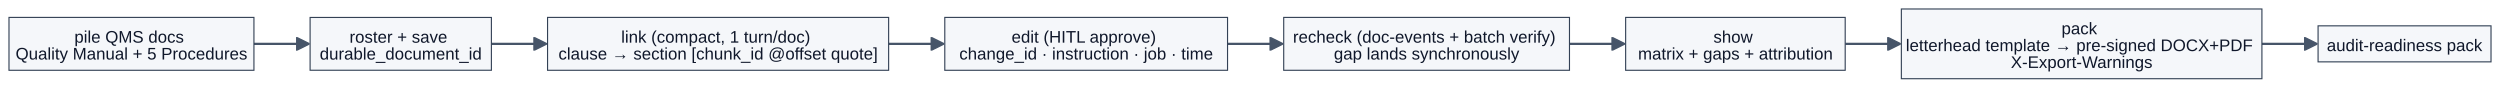
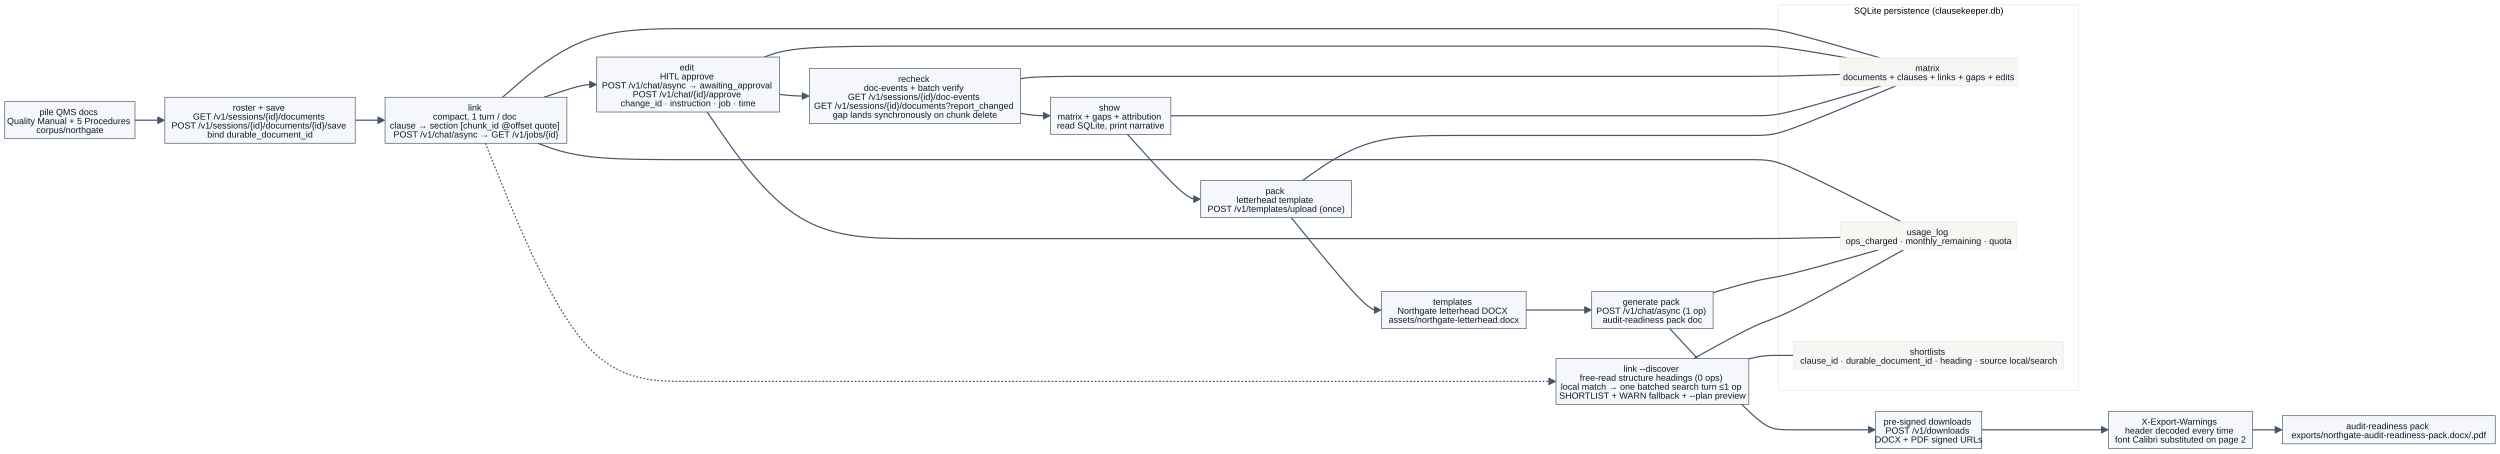
- <svg xmlns="http://www.w3.org/2000/svg" aria-roledescription="flowchart-v2" role="graphics-document document" viewBox="-8 -8 2225.734 78.076" style="max-width: 2225.734px;" width="100%" id="arch">
-   <style>#arch{font-family:"trebuchet ms",verdana,arial,sans-serif;font-size:15px;fill:#0f172a;}#arch .error-icon{fill:hsl(36, 33.333%, 100%);}#arch .error-text{fill:#000000;stroke:#000000;}#arch .edge-thickness-normal{stroke-width:2px;}#arch .edge-thickness-thick{stroke-width:3.5px;}#arch .edge-pattern-solid{stroke-dasharray:0;}#arch .edge-pattern-dashed{stroke-dasharray:3;}#arch .edge-pattern-dotted{stroke-dasharray:2;}#arch .marker{fill:#475569;stroke:#475569;}#arch .marker.cross{stroke:#475569;}#arch svg{font-family:"trebuchet ms",verdana,arial,sans-serif;font-size:15px;}#arch .label{font-family:"trebuchet ms",verdana,arial,sans-serif;color:#0f172a;}#arch .cluster-label text{fill:#000000;}#arch .cluster-label span,#arch p{color:#000000;}#arch .label text,#arch span,#arch p{fill:#0f172a;color:#0f172a;}#arch .node rect,#arch .node circle,#arch .node ellipse,#arch .node polygon,#arch .node path{fill:#f5f7fa;stroke:#334155;stroke-width:1px;}#arch .flowchart-label text{text-anchor:middle;}#arch .node .katex path{fill:#000;stroke:#000;stroke-width:1px;}#arch .node .label{text-align:center;}#arch .node.clickable{cursor:pointer;}#arch .arrowheadPath{fill:#0b0b0b;}#arch .edgePath .path{stroke:#475569;stroke-width:2.0px;}#arch .flowchart-link{stroke:#475569;fill:none;}#arch .edgeLabel{background-color:hsl(96, 33.333%, 97.059%);text-align:center;}#arch .edgeLabel rect{opacity:0.5;background-color:hsl(96, 33.333%, 97.059%);fill:hsl(96, 33.333%, 97.059%);}#arch .labelBkg{background-color:rgba(247, 250, 245, 0.5);}#arch .cluster rect{fill:hsl(36, 33.333%, 100%);stroke:hsl(36, 0%, 90%);stroke-width:1px;}#arch .cluster text{fill:#000000;}#arch .cluster span,#arch p{color:#000000;}#arch div.mermaidTooltip{position:absolute;text-align:center;max-width:200px;padding:2px;font-family:"trebuchet ms",verdana,arial,sans-serif;font-size:12px;background:hsl(36, 33.333%, 100%);border:1px solid hsl(36, 0%, 90%);border-radius:2px;pointer-events:none;z-index:100;}#arch .flowchartTitleText{text-anchor:middle;font-size:18px;fill:#0f172a;}#arch :root{--mermaid-font-family:"trebuchet ms",verdana,arial,sans-serif;}</style>
+ <svg xmlns="http://www.w3.org/2000/svg" aria-roledescription="flowchart-v2" role="graphics-document document" viewBox="-8 -8 4186.329 758.728" style="max-width: 4186.329px;" width="100%" id="arch">
+   <style>#arch{font-family:"trebuchet ms",verdana,arial,sans-serif;font-size:15px;fill:#0f172a;}#arch .error-icon{fill:hsl(36, 33.333%, 100%);}#arch .error-text{fill:#000000;stroke:#000000;}#arch .edge-thickness-normal{stroke-width:2px;}#arch .edge-thickness-thick{stroke-width:3.5px;}#arch .edge-pattern-solid{stroke-dasharray:0;}#arch .edge-pattern-dashed{stroke-dasharray:3;}#arch .edge-pattern-dotted{stroke-dasharray:2;}#arch .marker{fill:#475569;stroke:#475569;}#arch .marker.cross{stroke:#475569;}#arch svg{font-family:"trebuchet ms",verdana,arial,sans-serif;font-size:15px;}#arch .label{font-family:"trebuchet ms",verdana,arial,sans-serif;color:#0f172a;}#arch .cluster-label text{fill:#000000;}#arch .cluster-label span,#arch p{color:#000000;}#arch .label text,#arch span,#arch p{fill:#0f172a;color:#0f172a;}#arch .node rect,#arch .node circle,#arch .node ellipse,#arch .node polygon,#arch .node path{fill:#f5f7fa;stroke:#334155;stroke-width:1px;}#arch .flowchart-label text{text-anchor:middle;}#arch .node .katex path{fill:#000;stroke:#000;stroke-width:1px;}#arch .node .label{text-align:center;}#arch .node.clickable{cursor:pointer;}#arch .arrowheadPath{fill:#0b0b0b;}#arch .edgePath .path{stroke:#475569;stroke-width:2.0px;}#arch .flowchart-link{stroke:#475569;fill:none;}#arch .edgeLabel{background-color:hsl(96, 33.333%, 97.059%);text-align:center;}#arch .edgeLabel rect{opacity:0.5;background-color:hsl(96, 33.333%, 97.059%);fill:hsl(96, 33.333%, 97.059%);}#arch .labelBkg{background-color:rgba(247, 250, 245, 0.5);}#arch .cluster rect{fill:hsl(36, 33.333%, 100%);stroke:hsl(36, 0%, 90%);stroke-width:1px;}#arch .cluster text{fill:#000000;}#arch .cluster span,#arch p{color:#000000;}#arch div.mermaidTooltip{position:absolute;text-align:center;max-width:200px;padding:2px;font-family:"trebuchet ms",verdana,arial,sans-serif;font-size:12px;background:hsl(36, 33.333%, 100%);border:1px solid hsl(36, 0%, 90%);border-radius:2px;pointer-events:none;z-index:100;}#arch .flowchartTitleText{text-anchor:middle;font-size:18px;fill:#0f172a;}#arch :root{--mermaid-font-family:"trebuchet ms",verdana,arial,sans-serif;}#arch .db rect{fill:#F7F6F3!important;stroke:#EAEAEA!important;stroke-width:1px!important;}#arch .db polygon{fill:#F7F6F3!important;stroke:#EAEAEA!important;stroke-width:1px!important;}#arch .db ellipse{fill:#F7F6F3!important;stroke:#EAEAEA!important;stroke-width:1px!important;}#arch .db circle{fill:#F7F6F3!important;stroke:#EAEAEA!important;stroke-width:1px!important;}#arch .db path{fill:#F7F6F3!important;stroke:#EAEAEA!important;stroke-width:1px!important;}</style>
  <g>
    <marker orient="auto" markerHeight="12" markerWidth="12" markerUnits="userSpaceOnUse" refY="5" refX="6" viewBox="0 0 10 10" class="marker flowchart" id="arch_flowchart-pointEnd">
      <path style="stroke-width: 1; stroke-dasharray: 1, 0;" class="arrowMarkerPath" d="M 0 0 L 10 5 L 0 10 z" />
    </marker>
    <marker orient="auto" markerHeight="12" markerWidth="12" markerUnits="userSpaceOnUse" refY="5" refX="4.5" viewBox="0 0 10 10" class="marker flowchart" id="arch_flowchart-pointStart">
      <path style="stroke-width: 1; stroke-dasharray: 1, 0;" class="arrowMarkerPath" d="M 0 5 L 10 10 L 10 0 z" />
    </marker>
    <marker orient="auto" markerHeight="11" markerWidth="11" markerUnits="userSpaceOnUse" refY="5" refX="11" viewBox="0 0 10 10" class="marker flowchart" id="arch_flowchart-circleEnd">
      <circle style="stroke-width: 1; stroke-dasharray: 1, 0;" class="arrowMarkerPath" r="5" cy="5" cx="5" />
    </marker>
    <marker orient="auto" markerHeight="11" markerWidth="11" markerUnits="userSpaceOnUse" refY="5" refX="-1" viewBox="0 0 10 10" class="marker flowchart" id="arch_flowchart-circleStart">
      <circle style="stroke-width: 1; stroke-dasharray: 1, 0;" class="arrowMarkerPath" r="5" cy="5" cx="5" />
    </marker>
    <marker orient="auto" markerHeight="11" markerWidth="11" markerUnits="userSpaceOnUse" refY="5.2" refX="12" viewBox="0 0 11 11" class="marker cross flowchart" id="arch_flowchart-crossEnd">
      <path style="stroke-width: 2; stroke-dasharray: 1, 0;" class="arrowMarkerPath" d="M 1,1 l 9,9 M 10,1 l -9,9" />
    </marker>
    <marker orient="auto" markerHeight="11" markerWidth="11" markerUnits="userSpaceOnUse" refY="5.2" refX="-1" viewBox="0 0 11 11" class="marker cross flowchart" id="arch_flowchart-crossStart">
      <path style="stroke-width: 2; stroke-dasharray: 1, 0;" class="arrowMarkerPath" d="M 1,1 l 9,9 M 10,1 l -9,9" />
    </marker>
    <g class="root">
-       <g class="clusters" />
+       <g class="clusters">
+         <g id="DB" class="cluster default flowchart-label">
+           <rect height="645.651" width="502.266" y="0" x="2970.5" ry="0" rx="0" style="" />
+           <g transform="translate(3221.633, 0)" class="cluster-label">
+             <text style="">
+               <tspan class="row" x="0" dy="1em" xml:space="preserve">SQLite persistence (clausekeeper.db)</tspan>
+             </text>
+           </g>
+         </g>
+       </g>
      <g class="edgePaths">
-         <path marker-end="url(#arch_flowchart-pointEnd)" style="fill:none;" class="edge-thickness-normal edge-pattern-solid flowchart-link LS-IN LE-RO" id="L-IN-RO-0" d="M218.078,31.038L222.245,31.038C226.411,31.038,234.745,31.038,242.195,31.038C249.645,31.038,256.211,31.038,259.495,31.038L262.778,31.038" />
-         <path marker-end="url(#arch_flowchart-pointEnd)" style="fill:none;" class="edge-thickness-normal edge-pattern-solid flowchart-link LS-RO LE-LI" id="L-RO-LI-0" d="M429.484,31.038L433.651,31.038C437.818,31.038,446.151,31.038,453.601,31.038C461.051,31.038,467.618,31.038,470.901,31.038L474.184,31.038" />
-         <path marker-end="url(#arch_flowchart-pointEnd)" style="fill:none;" class="edge-thickness-normal edge-pattern-solid flowchart-link LS-LI LE-ED" id="L-LI-ED-0" d="M783.141,31.038L787.307,31.038C791.474,31.038,799.807,31.038,807.257,31.038C814.707,31.038,821.274,31.038,824.557,31.038L827.841,31.038" />
-         <path marker-end="url(#arch_flowchart-pointEnd)" style="fill:none;" class="edge-thickness-normal edge-pattern-solid flowchart-link LS-ED LE-RC" id="L-ED-RC-0" d="M1084.875,31.038L1089.042,31.038C1093.208,31.038,1101.542,31.038,1108.992,31.038C1116.442,31.038,1123.008,31.038,1126.292,31.038L1129.575,31.038" />
-         <path marker-end="url(#arch_flowchart-pointEnd)" style="fill:none;" class="edge-thickness-normal edge-pattern-solid flowchart-link LS-RC LE-SH" id="L-RC-SH-0" d="M1389.297,31.038L1393.464,31.038C1397.63,31.038,1405.964,31.038,1413.414,31.038C1420.864,31.038,1427.43,31.038,1430.714,31.038L1433.997,31.038" />
-         <path marker-end="url(#arch_flowchart-pointEnd)" style="fill:none;" class="edge-thickness-normal edge-pattern-solid flowchart-link LS-SH LE-PK" id="L-SH-PK-0" d="M1634.766,31.038L1638.932,31.038C1643.099,31.038,1651.432,31.038,1658.882,31.038C1666.332,31.038,1672.899,31.038,1676.182,31.038L1679.466,31.038" />
-         <path marker-end="url(#arch_flowchart-pointEnd)" style="fill:none;" class="edge-thickness-normal edge-pattern-solid flowchart-link LS-PK LE-OUT" id="L-PK-OUT-0" d="M2005.766,31.038L2009.932,31.038C2014.099,31.038,2022.432,31.038,2029.882,31.038C2037.332,31.038,2043.899,31.038,2047.182,31.038L2050.466,31.038" />
+         <path marker-end="url(#arch_flowchart-pointEnd)" style="fill:none;" class="edge-thickness-normal edge-pattern-solid flowchart-link LS-IN LE-RO" id="L-IN-RO-0" d="M218.078,193.326L222.245,193.326C226.411,193.326,234.745,193.326,242.195,193.326C249.645,193.326,256.211,193.326,259.495,193.326L262.778,193.326" />
+         <path marker-end="url(#arch_flowchart-pointEnd)" style="fill:none;" class="edge-thickness-normal edge-pattern-solid flowchart-link LS-RO LE-LI" id="L-RO-LI-0" d="M586.781,193.326L590.948,193.326C595.115,193.326,603.448,193.326,610.898,193.326C618.348,193.326,624.915,193.326,628.198,193.326L631.481,193.326" />
+         <path marker-end="url(#arch_flowchart-pointEnd)" style="fill:none;" class="edge-thickness-normal edge-pattern-solid flowchart-link LS-LI LE-ED" id="L-LI-ED-0" d="M903.283,154.788L913.782,151.246C924.282,147.705,945.282,140.621,959.065,137.08C972.848,133.538,979.415,133.538,982.698,133.538L985.981,133.538" />
+         <path marker-end="url(#arch_flowchart-pointEnd)" style="fill:none;" class="edge-thickness-normal edge-pattern-solid flowchart-link LS-ED LE-RC" id="L-ED-RC-0" d="M1297.344,150.101L1301.51,150.552C1305.677,151.003,1314.01,151.905,1321.46,152.356C1328.91,152.807,1335.477,152.807,1338.76,152.807L1342.044,152.807" />
+         <path marker-end="url(#arch_flowchart-pointEnd)" style="fill:none;" class="edge-thickness-normal edge-pattern-solid flowchart-link LS-RC LE-SH" id="L-RC-SH-0" d="M1701.016,181.736L1705.182,182.418C1709.349,183.1,1717.682,184.463,1725.132,185.145C1732.582,185.826,1739.149,185.826,1742.432,185.826L1745.716,185.826" />
+         <path marker-end="url(#arch_flowchart-pointEnd)" style="fill:none;" class="edge-thickness-normal edge-pattern-solid flowchart-link LS-SH LE-PK" id="L-SH-PK-0" d="M1879.819,216.864L1896.128,234.959C1912.436,253.053,1945.054,289.243,1964.646,307.337C1984.239,325.432,1990.805,325.432,1994.089,325.432L1997.372,325.432" />
+         <path marker-end="url(#arch_flowchart-pointEnd)" style="fill:none;" class="edge-thickness-normal edge-pattern-solid flowchart-link LS-PK LE-TP" id="L-PK-TP-0" d="M2154.261,356.499L2175.254,382.262C2196.247,408.024,2238.233,459.55,2262.509,485.313C2286.785,511.075,2293.352,511.075,2296.635,511.075L2299.919,511.075" />
+         <path marker-end="url(#arch_flowchart-pointEnd)" style="fill:none;" class="edge-thickness-normal edge-pattern-solid flowchart-link LS-TP LE-GEN" id="L-TP-GEN-0" d="M2547.563,511.075L2551.729,511.075C2555.896,511.075,2564.229,511.075,2581.657,511.075C2599.085,511.075,2625.607,511.075,2638.868,511.075L2652.13,511.075" />
+         <path marker-end="url(#arch_flowchart-pointEnd)" style="fill:none;" class="edge-thickness-normal edge-pattern-solid flowchart-link LS-GEN LE-DL" id="L-GEN-DL-0" d="M2787.881,542.113L2814.151,570.376C2840.421,598.639,2892.96,655.164,2923.397,683.427C2953.833,711.689,2962.167,711.689,2992.493,711.689C3022.819,711.689,3075.139,711.689,3101.298,711.689L3127.458,711.689" />
+         <path marker-end="url(#arch_flowchart-pointEnd)" style="fill:none;" class="edge-thickness-normal edge-pattern-solid flowchart-link LS-DL LE-XW" id="L-DL-XW-0" d="M3310.508,711.689L3337.551,711.689C3364.594,711.689,3418.68,711.689,3449.889,711.689C3481.099,711.689,3489.432,711.689,3496.882,711.689C3504.332,711.689,3510.899,711.689,3514.182,711.689L3517.466,711.689" />
+         <path marker-end="url(#arch_flowchart-pointEnd)" style="fill:none;" class="edge-thickness-normal edge-pattern-solid flowchart-link LS-XW LE-OUT" id="L-XW-OUT-0" d="M3763.734,711.689L3767.901,711.689C3772.068,711.689,3780.401,711.689,3787.851,711.689C3795.301,711.689,3801.868,711.689,3805.151,711.689L3808.434,711.689" />
+         <path marker-end="url(#arch_flowchart-pointEnd)" style="fill:none;stroke-width:2px;stroke-dasharray:3;" class="edge-thickness-normal edge-pattern-dotted flowchart-link LS-LI LE-DISC" id="L-LI-DISC-0" d="M804.651,231.864L831.589,298.329C858.528,364.793,912.404,497.722,969.015,564.187C1025.625,630.651,1084.969,630.651,1144.313,630.651C1203.656,630.651,1263,630.651,1326.311,630.651C1389.622,630.651,1456.901,630.651,1524.18,630.651C1591.458,630.651,1658.737,630.651,1713.348,630.651C1767.958,630.651,1809.901,630.651,1851.844,630.651C1893.786,630.651,1935.729,630.651,1981.913,630.651C2028.096,630.651,2078.521,630.651,2128.945,630.651C2179.37,630.651,2229.794,630.651,2279.368,630.651C2328.943,630.651,2377.667,630.651,2426.391,630.651C2475.115,630.651,2523.839,630.651,2551.484,630.651C2579.129,630.651,2585.696,630.651,2588.979,630.651L2592.263,630.651" />
+         <path style="fill:none;" class="edge-thickness-normal edge-pattern-solid flowchart-link LS-LI LE-M" id="L-LI-M-0" d="M833.583,154.788L855.699,135.657C877.815,116.525,922.048,78.263,973.837,59.131C1025.625,40,1084.969,40,1144.313,40C1203.656,40,1263,40,1326.311,40C1389.622,40,1456.901,40,1524.18,40C1591.458,40,1658.737,40,1713.348,40C1767.958,40,1809.901,40,1851.844,40C1893.786,40,1935.729,40,1981.913,40C2028.096,40,2078.521,40,2128.945,40C2179.37,40,2229.794,40,2279.368,40C2328.943,40,2377.667,40,2426.391,40C2475.115,40,2523.839,40,2579.279,40C2634.719,40,2696.875,40,2759.031,40C2821.188,40,2883.344,40,2918.589,40C2953.833,40,2962.167,40,2994.56,48.125C3026.953,56.25,3083.407,72.5,3111.633,80.625L3139.86,88.75" />
+         <path style="fill:none;" class="edge-thickness-normal edge-pattern-solid flowchart-link LS-ED LE-M" id="L-ED-M-0" d="M1271.842,87.5L1280.259,84.462C1288.676,81.423,1305.51,75.346,1347.566,72.308C1389.622,69.269,1456.901,69.269,1524.18,69.269C1591.458,69.269,1658.737,69.269,1713.348,69.269C1767.958,69.269,1809.901,69.269,1851.844,69.269C1893.786,69.269,1935.729,69.269,1981.913,69.269C2028.096,69.269,2078.521,69.269,2128.945,69.269C2179.37,69.269,2229.794,69.269,2279.368,69.269C2328.943,69.269,2377.667,69.269,2426.391,69.269C2475.115,69.269,2523.839,69.269,2579.279,69.269C2634.719,69.269,2696.875,69.269,2759.031,69.269C2821.188,69.269,2883.344,69.269,2918.589,69.269C2953.833,69.269,2962.167,69.269,2985.287,72.516C3008.408,75.763,3046.316,82.256,3065.27,85.503L3084.224,88.75" />
+         <path style="fill:none;" class="edge-thickness-normal edge-pattern-solid flowchart-link LS-RC LE-M" id="L-RC-M-0" d="M1701.016,123.878L1705.182,123.196C1709.349,122.515,1717.682,121.151,1742.82,120.47C1767.958,119.788,1809.901,119.788,1851.844,119.788C1893.786,119.788,1935.729,119.788,1981.913,119.788C2028.096,119.788,2078.521,119.788,2128.945,119.788C2179.37,119.788,2229.794,119.788,2279.368,119.788C2328.943,119.788,2377.667,119.788,2426.391,119.788C2475.115,119.788,2523.839,119.788,2579.279,119.788C2634.719,119.788,2696.875,119.788,2759.031,119.788C2821.188,119.788,2883.344,119.788,2918.589,119.788C2953.833,119.788,2962.167,119.788,2983.443,119.277C3004.719,118.766,3038.938,117.744,3056.047,117.233L3073.156,116.722" />
+         <path style="fill:none;" class="edge-thickness-normal edge-pattern-solid flowchart-link LS-SH LE-M" id="L-SH-M-0" d="M1952.672,185.826L1956.839,185.826C1961.005,185.826,1969.339,185.826,1998.717,185.826C2028.096,185.826,2078.521,185.826,2128.945,185.826C2179.37,185.826,2229.794,185.826,2279.368,185.826C2328.943,185.826,2377.667,185.826,2426.391,185.826C2475.115,185.826,2523.839,185.826,2579.279,185.826C2634.719,185.826,2696.875,185.826,2759.031,185.826C2821.188,185.826,2883.344,185.826,2918.589,185.826C2953.833,185.826,2962.167,185.826,2994.792,177.493C3027.417,169.16,3084.333,152.493,3112.792,144.16L3141.25,135.826" />
+         <path style="fill:none;" class="edge-thickness-normal edge-pattern-solid flowchart-link LS-PK LE-M" id="L-PK-M-0" d="M2173.038,294.364L2190.901,281.778C2208.765,269.191,2244.492,244.018,2286.717,231.432C2328.943,218.845,2377.667,218.845,2426.391,218.845C2475.115,218.845,2523.839,218.845,2579.279,218.845C2634.719,218.845,2696.875,218.845,2759.031,218.845C2821.188,218.845,2883.344,218.845,2918.589,218.845C2953.833,218.845,2962.167,218.845,2998.943,205.009C3035.719,191.172,3100.939,163.499,3133.549,149.663L3166.158,135.826" />
+         <path style="fill:none;" class="edge-thickness-normal edge-pattern-solid flowchart-link LS-DISC LE-S" id="L-DISC-S-0" d="M2920.5,592.95L2924.667,591.978C2928.833,591.005,2937.167,589.059,2945.5,588.086C2953.833,587.113,2962.167,587.113,2970.5,587.113C2978.833,587.113,2987.167,587.113,2991.333,587.113L2995.5,587.113" />
+         <path style="fill:none;" class="edge-thickness-normal edge-pattern-solid flowchart-link LS-LI LE-U" id="L-LI-U-0" d="M892.47,231.864L904.772,236.448C917.074,241.031,941.677,250.198,983.651,254.781C1025.625,259.364,1084.969,259.364,1144.313,259.364C1203.656,259.364,1263,259.364,1326.311,259.364C1389.622,259.364,1456.901,259.364,1524.18,259.364C1591.458,259.364,1658.737,259.364,1713.348,259.364C1767.958,259.364,1809.901,259.364,1851.844,259.364C1893.786,259.364,1935.729,259.364,1981.913,259.364C2028.096,259.364,2078.521,259.364,2128.945,259.364C2179.37,259.364,2229.794,259.364,2279.368,259.364C2328.943,259.364,2377.667,259.364,2426.391,259.364C2475.115,259.364,2523.839,259.364,2579.279,259.364C2634.719,259.364,2696.875,259.364,2759.031,259.364C2821.188,259.364,2883.344,259.364,2918.589,259.364C2953.833,259.364,2962.167,259.364,3000.452,276.666C3038.738,293.967,3106.977,328.57,3141.096,345.871L3175.215,363.173" />
+         <path style="fill:none;" class="edge-thickness-normal edge-pattern-solid flowchart-link LS-ED LE-U" id="L-ED-U-0" d="M1176.086,179.576L1200.462,214.897C1224.838,250.217,1273.591,320.858,1331.607,356.179C1389.622,391.499,1456.901,391.499,1524.18,391.499C1591.458,391.499,1658.737,391.499,1713.348,391.499C1767.958,391.499,1809.901,391.499,1851.844,391.499C1893.786,391.499,1935.729,391.499,1981.913,391.499C2028.096,391.499,2078.521,391.499,2128.945,391.499C2179.37,391.499,2229.794,391.499,2279.368,391.499C2328.943,391.499,2377.667,391.499,2426.391,391.499C2475.115,391.499,2523.839,391.499,2579.279,391.499C2634.719,391.499,2696.875,391.499,2759.031,391.499C2821.188,391.499,2883.344,391.499,2918.589,391.499C2953.833,391.499,2962.167,391.499,2983.553,391.171C3004.94,390.842,3039.38,390.186,3056.6,389.857L3073.82,389.529" />
+         <path style="fill:none;" class="edge-thickness-normal edge-pattern-solid flowchart-link LS-GEN LE-U" id="L-GEN-U-0" d="M2860.633,481.904L2874.777,477.843C2888.922,473.782,2917.211,465.659,2935.522,461.598C2953.833,457.537,2962.167,457.537,2994.279,449.656C3026.391,441.774,3082.282,426.012,3110.227,418.13L3138.172,410.249" />
+         <path style="fill:none;" class="edge-thickness-normal edge-pattern-solid flowchart-link LS-DISC LE-U" id="L-DISC-U-0" d="M2828.579,592.113L2848.066,581.315C2867.553,570.517,2906.526,548.921,2930.18,538.123C2953.833,527.325,2962.167,527.325,3001.182,507.813C3040.198,488.3,3109.896,449.274,3144.745,429.762L3179.595,410.249" />
      </g>
      <g class="edgeLabels">
        <g class="edgeLabel">
          <g transform="translate(0, 0)" class="label">
            <rect height="0" width="0" ry="0" rx="0" />
            <text style="">
              <tspan class="row" x="0" dy="1em" xml:space="preserve" />
            </text>
          </g>
        </g>
        <g class="edgeLabel">
          <g transform="translate(0, 0)" class="label">
            <rect height="0" width="0" ry="0" rx="0" />
            <text style="">
              <tspan class="row" x="0" dy="1em" xml:space="preserve" />
            </text>
          </g>
        </g>
        <g class="edgeLabel">
          <g transform="translate(0, 0)" class="label">
            <rect height="0" width="0" ry="0" rx="0" />
            <text style="">
              <tspan class="row" x="0" dy="1em" xml:space="preserve" />
            </text>
          </g>
        </g>
        <g class="edgeLabel">
          <g transform="translate(0, 0)" class="label">
            <rect height="0" width="0" ry="0" rx="0" />
            <text style="">
              <tspan class="row" x="0" dy="1em" xml:space="preserve" />
            </text>
          </g>
        </g>
        <g class="edgeLabel">
          <g transform="translate(0, 0)" class="label">
            <rect height="0" width="0" ry="0" rx="0" />
            <text style="">
              <tspan class="row" x="0" dy="1em" xml:space="preserve" />
            </text>
          </g>
        </g>
        <g class="edgeLabel">
          <g transform="translate(0, 0)" class="label">
            <rect height="0" width="0" ry="0" rx="0" />
            <text style="">
              <tspan class="row" x="0" dy="1em" xml:space="preserve" />
            </text>
          </g>
        </g>
        <g class="edgeLabel">
          <g transform="translate(0, 0)" class="label">
            <rect height="0" width="0" ry="0" rx="0" />
            <text style="">
              <tspan class="row" x="0" dy="1em" xml:space="preserve" />
            </text>
          </g>
        </g>
+         <g class="edgeLabel">
+           <g transform="translate(0, 0)" class="label">
+             <rect height="0" width="0" ry="0" rx="0" />
+             <text style="">
+               <tspan class="row" x="0" dy="1em" xml:space="preserve" />
+             </text>
+           </g>
+         </g>
+         <g class="edgeLabel">
+           <g transform="translate(0, 0)" class="label">
+             <rect height="0" width="0" ry="0" rx="0" />
+             <text style="">
+               <tspan class="row" x="0" dy="1em" xml:space="preserve" />
+             </text>
+           </g>
+         </g>
+         <g class="edgeLabel">
+           <g transform="translate(0, 0)" class="label">
+             <rect height="0" width="0" ry="0" rx="0" />
+             <text style="">
+               <tspan class="row" x="0" dy="1em" xml:space="preserve" />
+             </text>
+           </g>
+         </g>
+         <g class="edgeLabel">
+           <g transform="translate(0, 0)" class="label">
+             <rect height="0" width="0" ry="0" rx="0" />
+             <text style="">
+               <tspan class="row" x="0" dy="1em" xml:space="preserve" />
+             </text>
+           </g>
+         </g>
+         <g class="edgeLabel">
+           <g transform="translate(0, 0)" class="label">
+             <rect height="0" width="0" ry="0" rx="0" />
+             <text style="">
+               <tspan class="row" x="0" dy="1em" xml:space="preserve" />
+             </text>
+           </g>
+         </g>
+         <g class="edgeLabel">
+           <g transform="translate(0, 0)" class="label">
+             <rect height="0" width="0" ry="0" rx="0" />
+             <text style="">
+               <tspan class="row" x="0" dy="1em" xml:space="preserve" />
+             </text>
+           </g>
+         </g>
+         <g class="edgeLabel">
+           <g transform="translate(0, 0)" class="label">
+             <rect height="0" width="0" ry="0" rx="0" />
+             <text style="">
+               <tspan class="row" x="0" dy="1em" xml:space="preserve" />
+             </text>
+           </g>
+         </g>
+         <g class="edgeLabel">
+           <g transform="translate(0, 0)" class="label">
+             <rect height="0" width="0" ry="0" rx="0" />
+             <text style="">
+               <tspan class="row" x="0" dy="1em" xml:space="preserve" />
+             </text>
+           </g>
+         </g>
+         <g class="edgeLabel">
+           <g transform="translate(0, 0)" class="label">
+             <rect height="0" width="0" ry="0" rx="0" />
+             <text style="">
+               <tspan class="row" x="0" dy="1em" xml:space="preserve" />
+             </text>
+           </g>
+         </g>
+         <g class="edgeLabel">
+           <g transform="translate(0, 0)" class="label">
+             <rect height="0" width="0" ry="0" rx="0" />
+             <text style="">
+               <tspan class="row" x="0" dy="1em" xml:space="preserve" />
+             </text>
+           </g>
+         </g>
+         <g class="edgeLabel">
+           <g transform="translate(0, 0)" class="label">
+             <rect height="0" width="0" ry="0" rx="0" />
+             <text style="">
+               <tspan class="row" x="0" dy="1em" xml:space="preserve" />
+             </text>
+           </g>
+         </g>
+         <g class="edgeLabel">
+           <g transform="translate(0, 0)" class="label">
+             <rect height="0" width="0" ry="0" rx="0" />
+             <text style="">
+               <tspan class="row" x="0" dy="1em" xml:space="preserve" />
+             </text>
+           </g>
+         </g>
+         <g class="edgeLabel">
+           <g transform="translate(0, 0)" class="label">
+             <rect height="0" width="0" ry="0" rx="0" />
+             <text style="">
+               <tspan class="row" x="0" dy="1em" xml:space="preserve" />
+             </text>
+           </g>
+         </g>
+         <g class="edgeLabel">
+           <g transform="translate(0, 0)" class="label">
+             <rect height="0" width="0" ry="0" rx="0" />
+             <text style="">
+               <tspan class="row" x="0" dy="1em" xml:space="preserve" />
+             </text>
+           </g>
+         </g>
+         <g class="edgeLabel">
+           <g transform="translate(0, 0)" class="label">
+             <rect height="0" width="0" ry="0" rx="0" />
+             <text style="">
+               <tspan class="row" x="0" dy="1em" xml:space="preserve" />
+             </text>
+           </g>
+         </g>
      </g>
      <g class="nodes">
-         <g transform="translate(109.0391, 31.03809)" data-id="IN" data-node="true" id="flowchart-IN-0" class="node default default flowchart-label">
-           <rect height="47.076" width="218.078" y="-23.538" x="-109.039" ry="0" rx="0" style="" class="basic label-container" />
+         <g transform="translate(3221.633, 112.2881)" data-id="M" data-node="true" id="flowchart-M-24" class="node default db flowchart-label">
+           <rect height="47.076" width="296.953" y="-23.538" x="-148.477" ry="0" rx="0" style="" class="basic label-container" />
          <g transform="translate(0, -16.03809)" style="" class="label">
+             <rect />
+             <text style="">
+               <tspan class="row" x="0" dy="1em" xml:space="preserve">matrix</tspan>
+               <tspan class="row" x="0" dy="1em" xml:space="preserve">documents + clauses + links + gaps + edits</tspan>
+             </text>
+           </g>
+         </g>
+         <g transform="translate(3221.633, 386.7109)" data-id="U" data-node="true" id="flowchart-U-25" class="node default db flowchart-label">
+           <rect height="47.076" width="295.625" y="-23.538" x="-147.812" ry="0" rx="0" style="" class="basic label-container" />
+           <g transform="translate(0, -16.03809)" style="" class="label">
+             <rect />
+             <text style="">
+               <tspan class="row" x="0" dy="1em" xml:space="preserve">usage_log</tspan>
+               <tspan class="row" x="0" dy="1em" xml:space="preserve">ops_charged · monthly_remaining · quota</tspan>
+             </text>
+           </g>
+         </g>
+         <g transform="translate(3221.633, 587.1133)" data-id="S" data-node="true" id="flowchart-S-26" class="node default db flowchart-label">
+           <rect height="47.076" width="452.266" y="-23.538" x="-226.133" ry="0" rx="0" style="" class="basic label-container" />
+           <g transform="translate(0, -16.03809)" style="" class="label">
+             <rect />
+             <text style="">
+               <tspan class="row" x="0" dy="1em" xml:space="preserve">shortlists</tspan>
+               <tspan class="row" x="0" dy="1em" xml:space="preserve">clause_id · durable_document_id · heading · source local/search</tspan>
+             </text>
+           </g>
+         </g>
+         <g transform="translate(109.0391, 193.3262)" data-id="IN" data-node="true" id="flowchart-IN-0" class="node default default flowchart-label">
+           <rect height="62.076" width="218.078" y="-31.038" x="-109.039" ry="0" rx="0" style="" class="basic label-container" />
+           <g transform="translate(0, -23.53809)" style="" class="label">
            <rect />
            <text style="">
              <tspan class="row" x="0" dy="1em" xml:space="preserve">pile QMS docs</tspan>
              <tspan class="row" x="0" dy="1em" xml:space="preserve">Quality Manual + 5 Procedures</tspan>
-             </text>
-           </g>
-         </g>
-         <g transform="translate(348.7812, 31.03809)" data-id="RO" data-node="true" id="flowchart-RO-1" class="node default default flowchart-label">
-           <rect height="47" width="161.406" y="-23.5" x="-80.703" ry="0" rx="0" style="" class="basic label-container" />
-           <g transform="translate(0, -16)" style="" class="label">
+               <tspan class="row" x="0" dy="1em" xml:space="preserve">corpus/northgate</tspan>
+             </text>
+           </g>
+         </g>
+         <g transform="translate(427.4297, 193.3262)" data-id="RO" data-node="true" id="flowchart-RO-1" class="node default default flowchart-label">
+           <rect height="77" width="318.703" y="-38.5" x="-159.352" ry="0" rx="0" style="" class="basic label-container" />
+           <g transform="translate(0, -31)" style="" class="label">
            <rect />
            <text style="">
              <tspan class="row" x="0" dy="1em" xml:space="preserve">roster + save</tspan>
-               <tspan class="row" x="0" dy="1em" xml:space="preserve">durable_document_id</tspan>
-             </text>
-           </g>
-         </g>
-         <g transform="translate(631.3125, 31.03809)" data-id="LI" data-node="true" id="flowchart-LI-3" class="node default default flowchart-label">
-           <rect height="47.076" width="303.656" y="-23.538" x="-151.828" ry="0" rx="0" style="" class="basic label-container" />
-           <g transform="translate(0, -16.03809)" style="" class="label">
-             <rect />
-             <text style="">
-               <tspan class="row" x="0" dy="1em" xml:space="preserve">link (compact, 1 turn/doc)</tspan>
+               <tspan class="row" x="0" dy="1em" xml:space="preserve">GET /v1/sessions/{id}/documents</tspan>
+               <tspan class="row" x="0" dy="1em" xml:space="preserve">POST /v1/sessions/{id}/documents/{id}/save</tspan>
+               <tspan class="row" x="0" dy="1em" xml:space="preserve">bind durable_document_id</tspan>
+             </text>
+           </g>
+         </g>
+         <g transform="translate(789.0312, 193.3262)" data-id="LI" data-node="true" id="flowchart-LI-3" class="node default default flowchart-label">
+           <rect height="77.076" width="304.5" y="-38.538" x="-152.25" ry="0" rx="0" style="" class="basic label-container" />
+           <g transform="translate(0, -31.03809)" style="" class="label">
+             <rect />
+             <text style="">
+               <tspan class="row" x="0" dy="1em" xml:space="preserve">link</tspan>
+               <tspan class="row" x="0" dy="1em" xml:space="preserve">compact, 1 turn / doc</tspan>
              <tspan class="row" x="0" dy="1em" xml:space="preserve">clause → section [chunk_id @offset quote]</tspan>
-             </text>
-           </g>
-         </g>
-         <g transform="translate(959.0078, 31.03809)" data-id="ED" data-node="true" id="flowchart-ED-5" class="node default default flowchart-label">
-           <rect height="47.076" width="251.734" y="-23.538" x="-125.867" ry="0" rx="0" style="" class="basic label-container" />
-           <g transform="translate(0, -16.03809)" style="" class="label">
-             <rect />
-             <text style="">
-               <tspan class="row" x="0" dy="1em" xml:space="preserve">edit (HITL approve)</tspan>
+               <tspan class="row" x="0" dy="1em" xml:space="preserve">POST /v1/chat/async → GET /v1/jobs/{id}</tspan>
+             </text>
+           </g>
+         </g>
+         <g transform="translate(1144.312, 133.5381)" data-id="ED" data-node="true" id="flowchart-ED-5" class="node default default flowchart-label">
+           <rect height="92.076" width="306.062" y="-46.038" x="-153.031" ry="0" rx="0" style="" class="basic label-container" />
+           <g transform="translate(0, -38.53809)" style="" class="label">
+             <rect />
+             <text style="">
+               <tspan class="row" x="0" dy="1em" xml:space="preserve">edit</tspan>
+               <tspan class="row" x="0" dy="1em" xml:space="preserve">HITL approve</tspan>
+               <tspan class="row" x="0" dy="1em" xml:space="preserve">POST /v1/chat/async → awaiting_approval</tspan>
+               <tspan class="row" x="0" dy="1em" xml:space="preserve">POST /v1/chat/{id}/approve</tspan>
              <tspan class="row" x="0" dy="1em" xml:space="preserve">change_id · instruction · job · time</tspan>
            </text>
          </g>
        </g>
-         <g transform="translate(1262.086, 31.03809)" data-id="RC" data-node="true" id="flowchart-RC-7" class="node default default flowchart-label">
-           <rect height="47.076" width="254.422" y="-23.538" x="-127.211" ry="0" rx="0" style="" class="basic label-container" />
-           <g transform="translate(0, -16.03809)" style="" class="label">
-             <rect />
-             <text style="">
-               <tspan class="row" x="0" dy="1em" xml:space="preserve">recheck (doc-events + batch verify)</tspan>
-               <tspan class="row" x="0" dy="1em" xml:space="preserve">gap lands synchronously</tspan>
-             </text>
-           </g>
-         </g>
-         <g transform="translate(1537.031, 31.03809)" data-id="SH" data-node="true" id="flowchart-SH-9" class="node default default flowchart-label">
-           <rect height="47.076" width="195.469" y="-23.538" x="-97.734" ry="0" rx="0" style="" class="basic label-container" />
-           <g transform="translate(0, -16.03809)" style="" class="label">
+         <g transform="translate(1524.18, 152.8071)" data-id="RC" data-node="true" id="flowchart-RC-7" class="node default default flowchart-label">
+           <rect height="92.076" width="353.672" y="-46.038" x="-176.836" ry="0" rx="0" style="" class="basic label-container" />
+           <g transform="translate(0, -38.53809)" style="" class="label">
+             <rect />
+             <text style="">
+               <tspan class="row" x="0" dy="1em" xml:space="preserve">recheck</tspan>
+               <tspan class="row" x="0" dy="1em" xml:space="preserve">doc-events + batch verify</tspan>
+               <tspan class="row" x="0" dy="1em" xml:space="preserve">GET /v1/sessions/{id}/doc-events</tspan>
+               <tspan class="row" x="0" dy="1em" xml:space="preserve">GET /v1/sessions/{id}/documents?report_changed</tspan>
+               <tspan class="row" x="0" dy="1em" xml:space="preserve">gap lands synchronously on chunk delete</tspan>
+             </text>
+           </g>
+         </g>
+         <g transform="translate(1851.844, 185.8262)" data-id="SH" data-node="true" id="flowchart-SH-9" class="node default default flowchart-label">
+           <rect height="62.076" width="201.656" y="-31.038" x="-100.828" ry="0" rx="0" style="" class="basic label-container" />
+           <g transform="translate(0, -23.53809)" style="" class="label">
            <rect />
            <text style="">
              <tspan class="row" x="0" dy="1em" xml:space="preserve">show</tspan>
              <tspan class="row" x="0" dy="1em" xml:space="preserve">matrix + gaps + attribution</tspan>
-             </text>
-           </g>
-         </g>
-         <g transform="translate(1845.266, 31.03809)" data-id="PK" data-node="true" id="flowchart-PK-11" class="node default default flowchart-label">
-           <rect height="62.076" width="321" y="-31.038" x="-160.5" ry="0" rx="0" style="" class="basic label-container" />
-           <g transform="translate(0, -23.53809)" style="" class="label">
+               <tspan class="row" x="0" dy="1em" xml:space="preserve">read SQLite, print narrative</tspan>
+             </text>
+           </g>
+         </g>
+         <g transform="translate(2128.945, 325.4316)" data-id="PK" data-node="true" id="flowchart-PK-11" class="node default default flowchart-label">
+           <rect height="62.135" width="252.547" y="-31.067" x="-126.273" ry="0" rx="0" style="" class="basic label-container" />
+           <g transform="translate(0, -23.56738)" style="" class="label">
            <rect />
            <text style="">
              <tspan class="row" x="0" dy="1em" xml:space="preserve">pack</tspan>
-               <tspan class="row" x="0" dy="1em" xml:space="preserve">letterhead template → pre-signed DOCX+PDF</tspan>
+               <tspan class="row" x="0" dy="1em" xml:space="preserve">letterhead template</tspan>
+               <tspan class="row" x="0" dy="1em" xml:space="preserve">POST /v1/templates/upload (once)</tspan>
+             </text>
+           </g>
+         </g>
+         <g transform="translate(2426.391, 511.0752)" data-id="TP" data-node="true" id="flowchart-TP-13" class="node default default flowchart-label">
+           <rect height="62.076" width="242.344" y="-31.038" x="-121.172" ry="0" rx="0" style="" class="basic label-container" />
+           <g transform="translate(0, -23.53809)" style="" class="label">
+             <rect />
+             <text style="">
+               <tspan class="row" x="0" dy="1em" xml:space="preserve">templates</tspan>
+               <tspan class="row" x="0" dy="1em" xml:space="preserve">Northgate letterhead DOCX</tspan>
+               <tspan class="row" x="0" dy="1em" xml:space="preserve">assets/northgate-letterhead.docx</tspan>
+             </text>
+           </g>
+         </g>
+         <g transform="translate(2759.031, 511.0752)" data-id="GEN" data-node="true" id="flowchart-GEN-15" class="node default default flowchart-label">
+           <rect height="62.076" width="203.203" y="-31.038" x="-101.602" ry="0" rx="0" style="" class="basic label-container" />
+           <g transform="translate(0, -23.53809)" style="" class="label">
+             <rect />
+             <text style="">
+               <tspan class="row" x="0" dy="1em" xml:space="preserve">generate pack</tspan>
+               <tspan class="row" x="0" dy="1em" xml:space="preserve">POST /v1/chat/async (1 op)</tspan>
+               <tspan class="row" x="0" dy="1em" xml:space="preserve">audit-readiness pack doc</tspan>
+             </text>
+           </g>
+         </g>
+         <g transform="translate(3221.633, 711.6895)" data-id="DL" data-node="true" id="flowchart-DL-17" class="node default default flowchart-label">
+           <rect height="62.076" width="177.75" y="-31.038" x="-88.875" ry="0" rx="0" style="" class="basic label-container" />
+           <g transform="translate(0, -23.53809)" style="" class="label">
+             <rect />
+             <text style="">
+               <tspan class="row" x="0" dy="1em" xml:space="preserve">pre-signed downloads</tspan>
+               <tspan class="row" x="0" dy="1em" xml:space="preserve">POST /v1/downloads</tspan>
+               <tspan class="row" x="0" dy="1em" xml:space="preserve">DOCX + PDF signed URLs</tspan>
+             </text>
+           </g>
+         </g>
+         <g transform="translate(3643.25, 711.6895)" data-id="XW" data-node="true" id="flowchart-XW-19" class="node default default flowchart-label">
+           <rect height="62.076" width="240.969" y="-31.038" x="-120.484" ry="0" rx="0" style="" class="basic label-container" />
+           <g transform="translate(0, -23.53809)" style="" class="label">
+             <rect />
+             <text style="">
              <tspan class="row" x="0" dy="1em" xml:space="preserve">X-Export-Warnings</tspan>
-             </text>
-           </g>
-         </g>
-         <g transform="translate(2132.75, 31.03809)" data-id="OUT" data-node="true" id="flowchart-OUT-13" class="node default default flowchart-label">
-           <rect height="32.076" width="153.969" y="-16.038" x="-76.984" ry="0" rx="0" style="" class="basic label-container" />
-           <g transform="translate(0, -8.538086)" style="" class="label">
+               <tspan class="row" x="0" dy="1em" xml:space="preserve">header decoded every time</tspan>
+               <tspan class="row" x="0" dy="1em" xml:space="preserve">font Calibri substituted on page 2</tspan>
+             </text>
+           </g>
+         </g>
+         <g transform="translate(3992.031, 711.6895)" data-id="OUT" data-node="true" id="flowchart-OUT-21" class="node default default flowchart-label">
+           <rect height="47.076" width="356.594" y="-23.538" x="-178.297" ry="0" rx="0" style="" class="basic label-container" />
+           <g transform="translate(0, -16.03809)" style="" class="label">
            <rect />
            <text style="">
              <tspan class="row" x="0" dy="1em" xml:space="preserve">audit-readiness pack</tspan>
+               <tspan class="row" x="0" dy="1em" xml:space="preserve">exports/northgate-audit-readiness-pack.docx/.pdf</tspan>
+             </text>
+           </g>
+         </g>
+         <g transform="translate(2759.031, 630.6514)" data-id="DISC" data-node="true" id="flowchart-DISC-23" class="node default default flowchart-label">
+           <rect height="77.076" width="322.938" y="-38.538" x="-161.469" ry="0" rx="0" style="" class="basic label-container" />
+           <g transform="translate(0, -31.03809)" style="" class="label">
+             <rect />
+             <text style="">
+               <tspan class="row" x="0" dy="1em" xml:space="preserve">link --discover</tspan>
+               <tspan class="row" x="0" dy="1em" xml:space="preserve">free-read structure headings (0 ops)</tspan>
+               <tspan class="row" x="0" dy="1em" xml:space="preserve">local match → one batched search turn ≤1 op</tspan>
+               <tspan class="row" x="0" dy="1em" xml:space="preserve">SHORTLIST + WARN fallback + --plan preview</tspan>
            </text>
          </g>
        </g>
      </g>
    </g>
  </g>
</svg>
